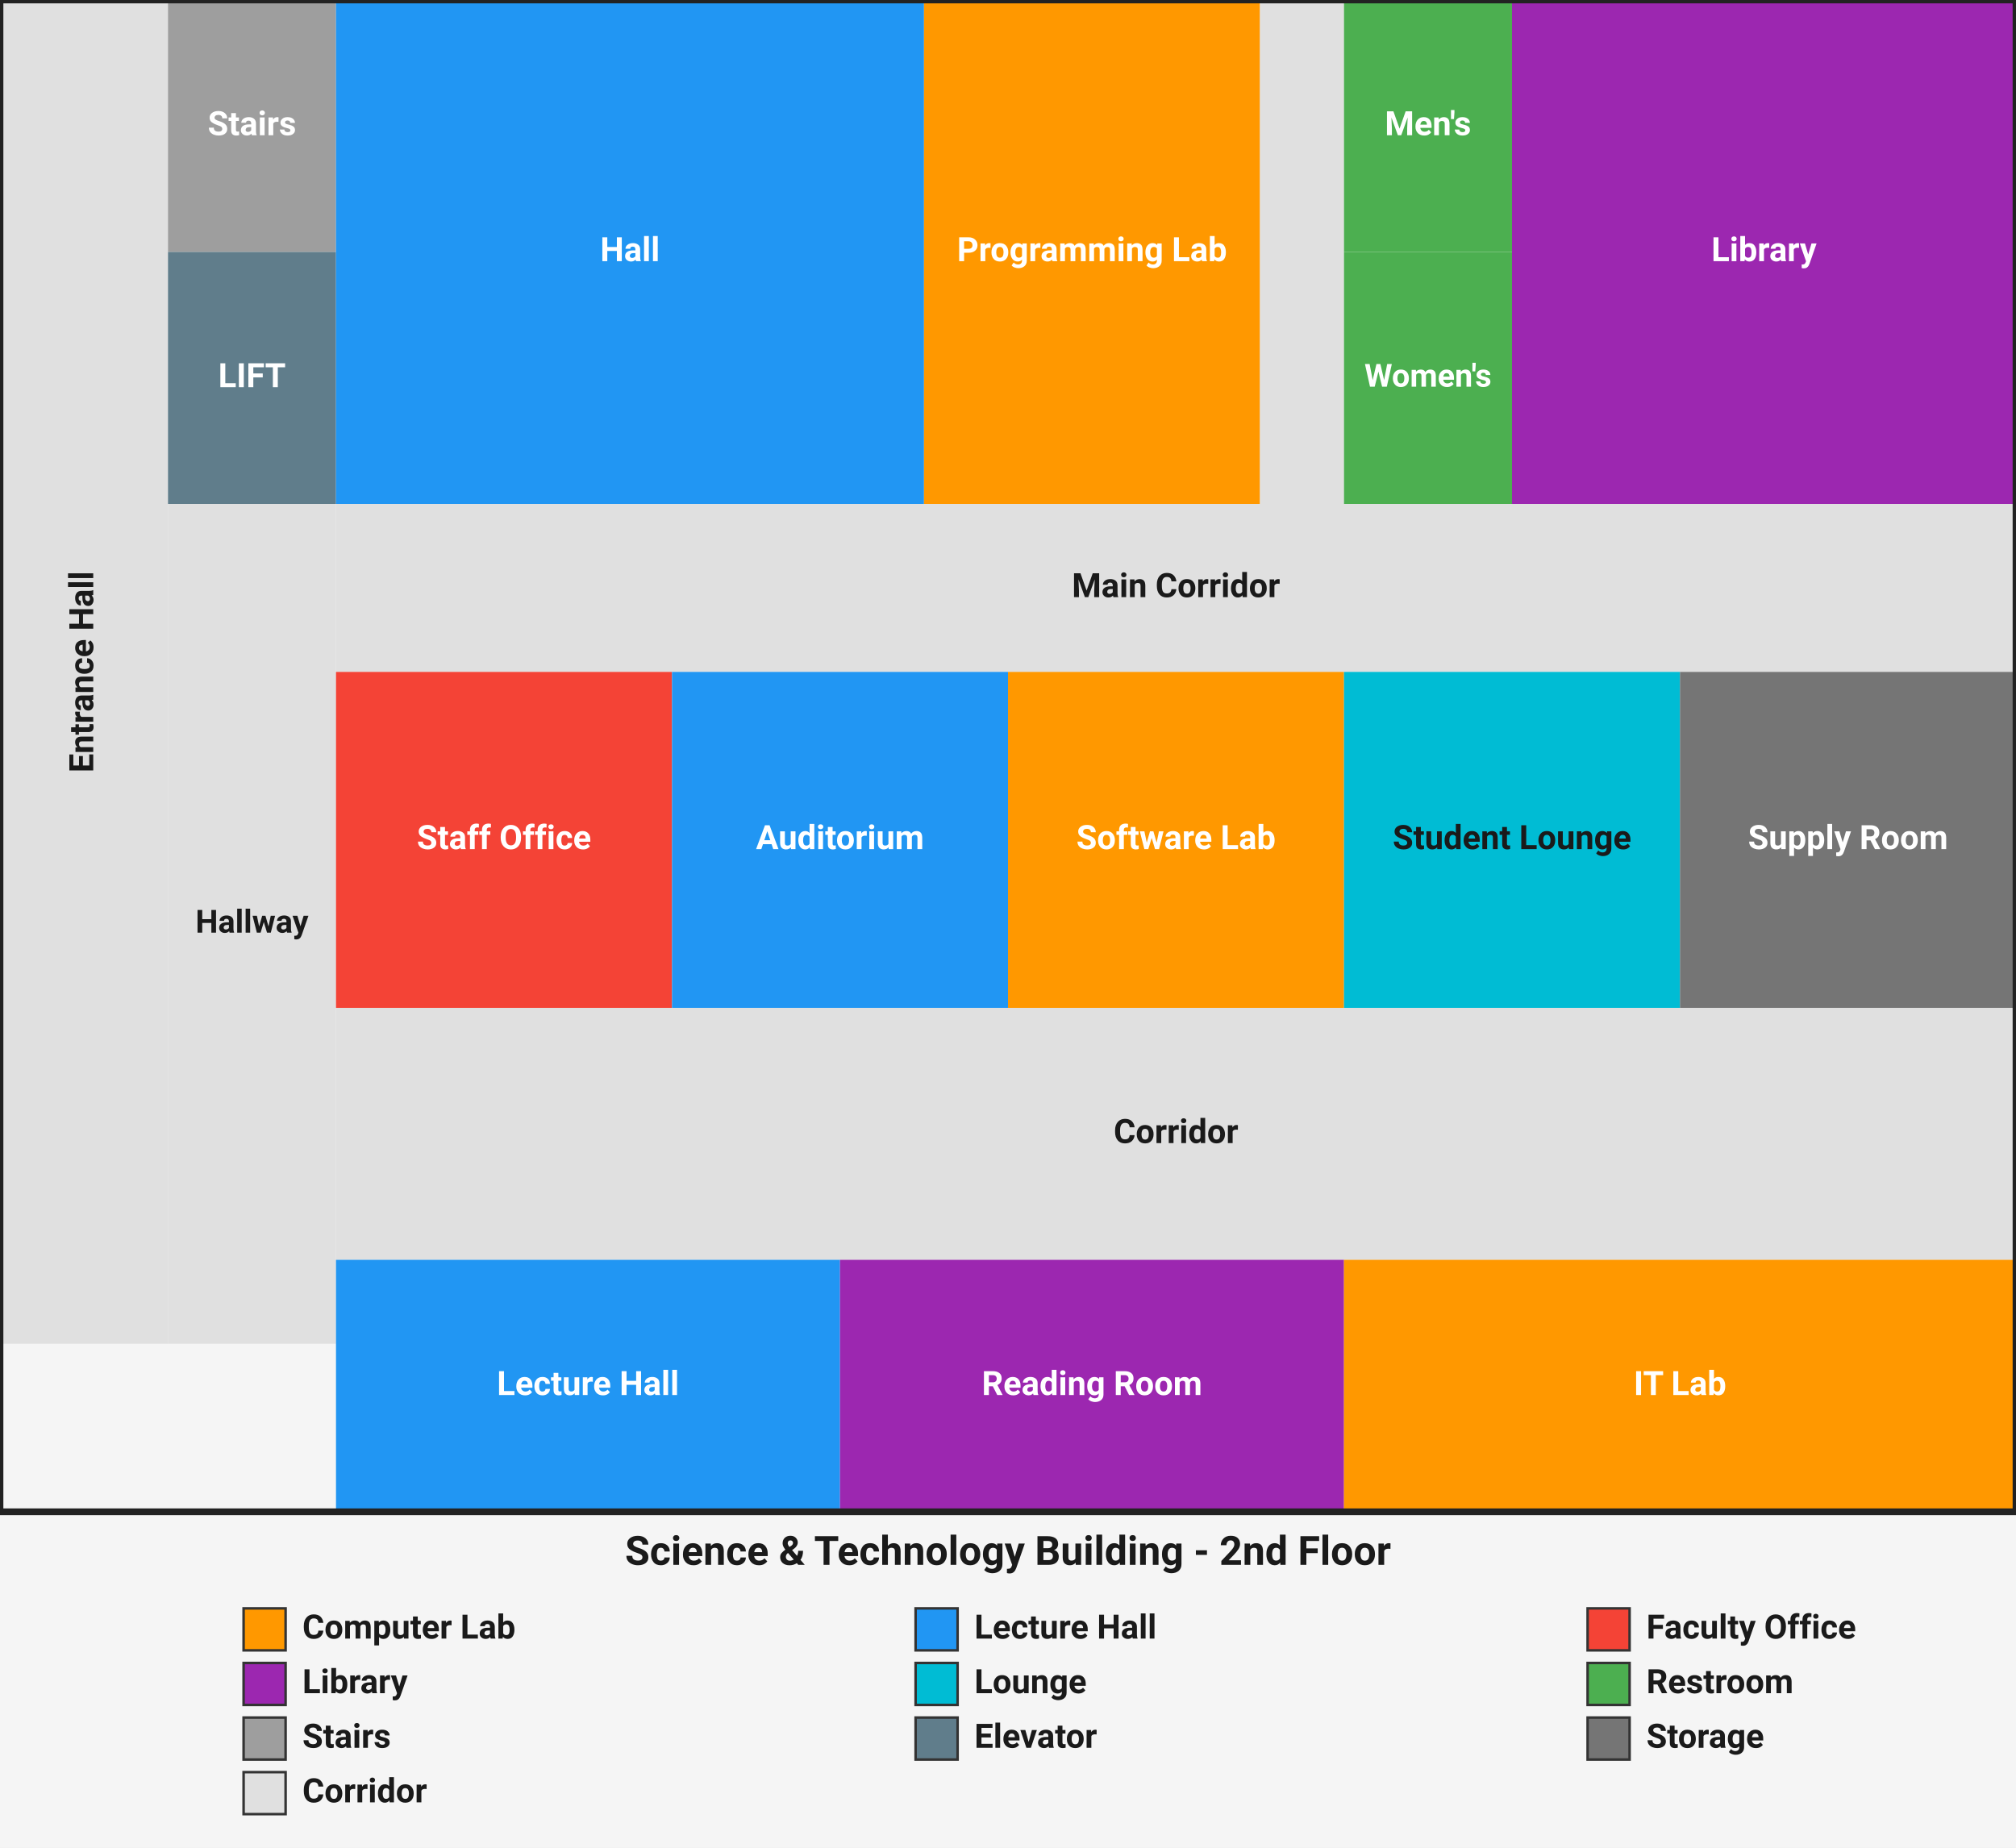
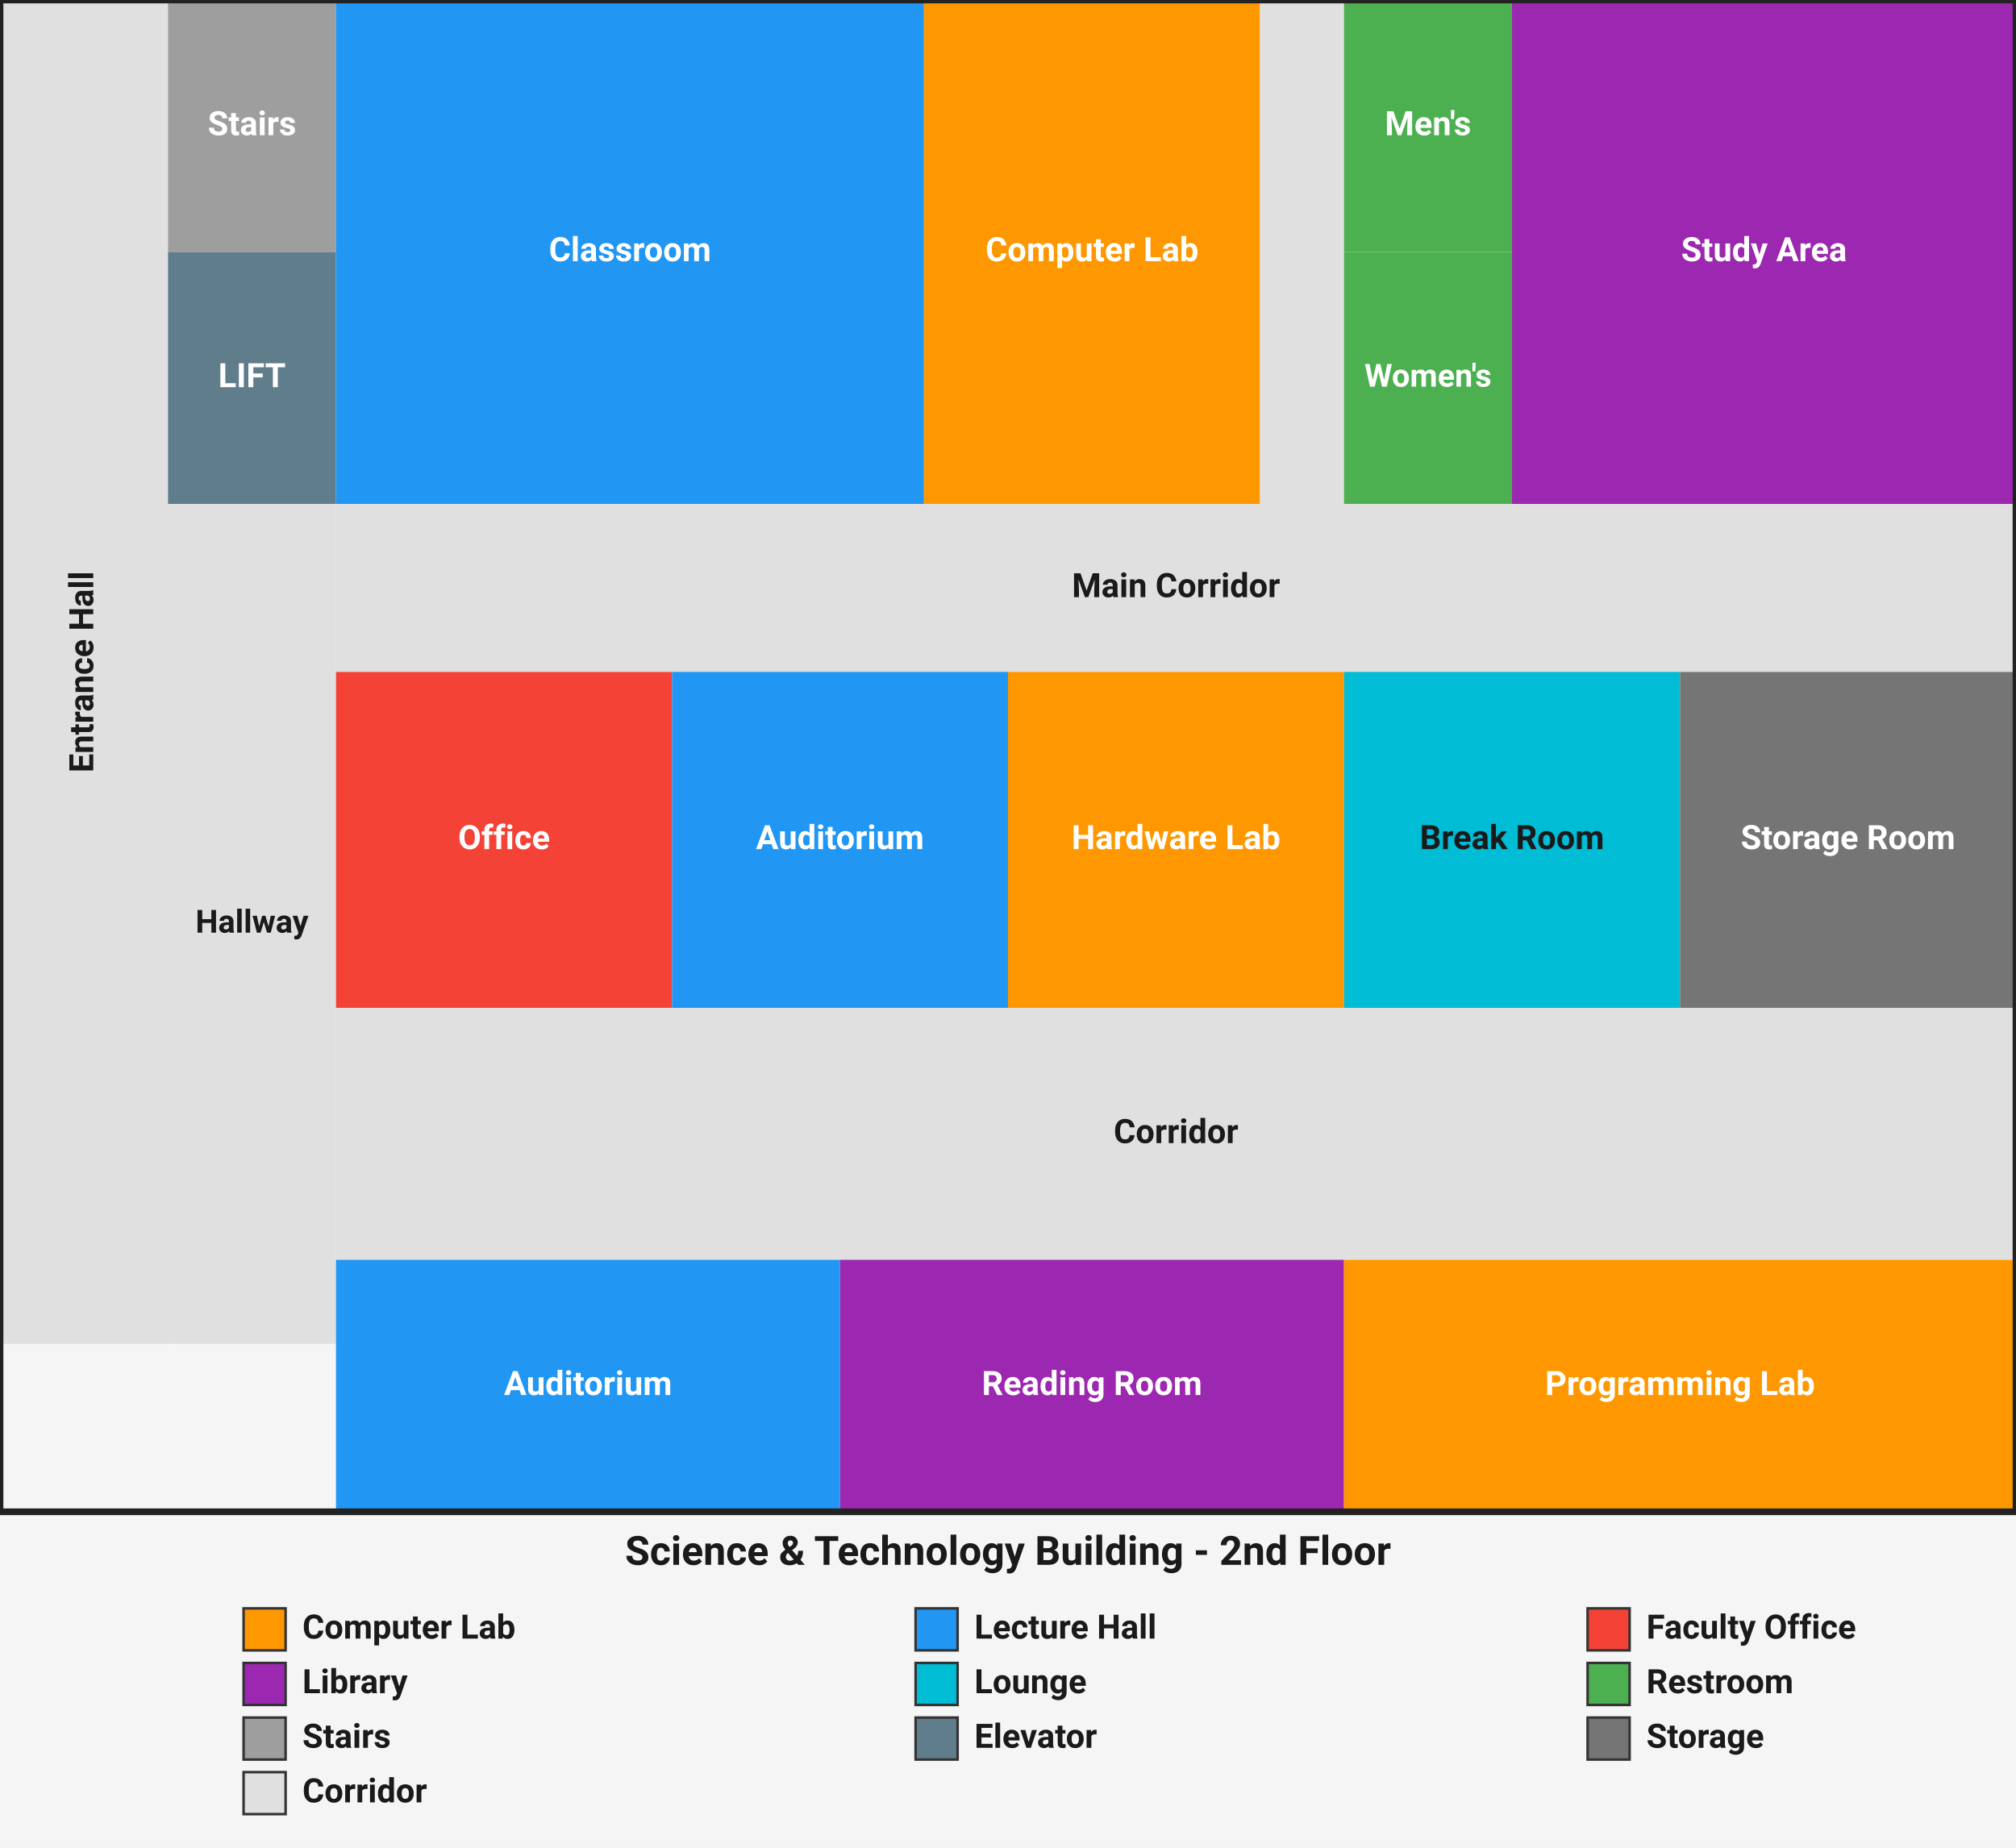
<svg xmlns="http://www.w3.org/2000/svg" viewBox="0 0 2400 2200" width="2400" height="2200" style="display:block; max-width:100%; height:auto;">
  <defs>
    <style>
      text { 
        -webkit-font-smoothing: antialiased;
        -moz-osx-font-smoothing: grayscale;
      }
    </style>
  </defs>
  <rect x="0" y="0" width="2400" height="2200" fill="#f5f5f5" />
  <rect x="0" y="0" width="200" height="1600" fill="#E0E0E0" stroke="none" />
  <text x="100.0" y="800.0" font-family="Roboto,Segoe UI,Arial,sans-serif" font-size="40" font-weight="600" fill="#1a1a1a" text-anchor="middle" dominant-baseline="middle" transform="rotate(-90 100.0 800.0)">
              Entrance Hall
            </text>
  <rect x="200" y="0" width="200" height="300" fill="#9E9E9E" stroke="none" />
  <text x="300.0" y="150.0" font-family="Roboto,Segoe UI,Arial,sans-serif" font-size="40" font-weight="600" fill="white" text-anchor="middle" dominant-baseline="middle">
              Stairs
            </text>
  <rect x="200" y="300" width="200" height="300" fill="#607D8B" stroke="none" />
  <text x="300.0" y="450.0" font-family="Roboto,Segoe UI,Arial,sans-serif" font-size="40" font-weight="600" fill="white" text-anchor="middle" dominant-baseline="middle">
              LIFT
            </text>
  <rect x="200" y="600" width="200" height="1000" fill="#E0E0E0" stroke="none" />
  <text x="300.0" y="1100.0" font-family="Roboto,Segoe UI,Arial,sans-serif" font-size="38" font-weight="600" fill="#1a1a1a" text-anchor="middle" dominant-baseline="middle">
              Hallway
            </text>
  <rect x="400" y="0" width="700" height="600" fill="#2196F3" stroke="none" />
  <text x="750.0" y="300.0" font-family="Roboto,Segoe UI,Arial,sans-serif" font-size="40" font-weight="600" fill="white" text-anchor="middle" dominant-baseline="middle">
-               Hall
+               Classroom
            </text>
  <rect x="1100" y="0" width="400" height="600" fill="#FF9800" stroke="none" />
  <text x="1300.0" y="300.0" font-family="Roboto,Segoe UI,Arial,sans-serif" font-size="40" font-weight="600" fill="white" text-anchor="middle" dominant-baseline="middle">
-               Programming Lab
+               Computer Lab
            </text>
  <rect x="1500" y="0" width="100" height="600" fill="#E0E0E0" stroke="none" />
  <rect x="1600" y="0" width="200" height="300" fill="#4CAF50" stroke="none" />
  <text x="1700.0" y="150.0" font-family="Roboto,Segoe UI,Arial,sans-serif" font-size="40" font-weight="600" fill="white" text-anchor="middle" dominant-baseline="middle">
              Men's
            </text>
  <rect x="1600" y="300" width="200" height="300" fill="#4CAF50" stroke="none" />
  <text x="1700.0" y="450.0" font-family="Roboto,Segoe UI,Arial,sans-serif" font-size="38" font-weight="600" fill="white" text-anchor="middle" dominant-baseline="middle">
              Women's
            </text>
  <rect x="1800" y="0" width="600" height="600" fill="#9C27B0" stroke="none" />
  <text x="2100.0" y="300.0" font-family="Roboto,Segoe UI,Arial,sans-serif" font-size="40" font-weight="600" fill="white" text-anchor="middle" dominant-baseline="middle">
-               Library
+               Study Area
            </text>
  <rect x="400" y="600" width="2000" height="200" fill="#E0E0E0" stroke="none" />
  <text x="1400.0" y="700.0" font-family="Roboto,Segoe UI,Arial,sans-serif" font-size="40" font-weight="600" fill="#1a1a1a" text-anchor="middle" dominant-baseline="middle">
              Main Corridor
            </text>
  <rect x="400" y="800" width="400" height="400" fill="#F44336" stroke="none" />
  <text x="600.0" y="1000.0" font-family="Roboto,Segoe UI,Arial,sans-serif" font-size="40" font-weight="600" fill="white" text-anchor="middle" dominant-baseline="middle">
-               Staff Office
+               Office
            </text>
  <rect x="800" y="800" width="400" height="400" fill="#2196F3" stroke="none" />
  <text x="1000.0" y="1000.0" font-family="Roboto,Segoe UI,Arial,sans-serif" font-size="40" font-weight="600" fill="white" text-anchor="middle" dominant-baseline="middle">
              Auditorium
            </text>
  <rect x="1200" y="800" width="400" height="400" fill="#FF9800" stroke="none" />
  <text x="1400.0" y="1000.0" font-family="Roboto,Segoe UI,Arial,sans-serif" font-size="40" font-weight="600" fill="white" text-anchor="middle" dominant-baseline="middle">
-               Software Lab
+               Hardware Lab
            </text>
  <rect x="1600" y="800" width="400" height="400" fill="#00BCD4" stroke="none" />
  <text x="1800.0" y="1000.0" font-family="Roboto,Segoe UI,Arial,sans-serif" font-size="40" font-weight="600" fill="#1a1a1a" text-anchor="middle" dominant-baseline="middle">
-               Student Lounge
+               Break Room
            </text>
  <rect x="2000" y="800" width="400" height="400" fill="#757575" stroke="none" />
  <text x="2200.0" y="1000.0" font-family="Roboto,Segoe UI,Arial,sans-serif" font-size="40" font-weight="600" fill="white" text-anchor="middle" dominant-baseline="middle">
-               Supply Room
+               Storage Room
            </text>
  <rect x="400" y="1200" width="2000" height="300" fill="#E0E0E0" stroke="none" />
  <text x="1400.0" y="1350.0" font-family="Roboto,Segoe UI,Arial,sans-serif" font-size="40" font-weight="600" fill="#1a1a1a" text-anchor="middle" dominant-baseline="middle">
              Corridor
            </text>
  <rect x="400" y="1500" width="600" height="300" fill="#2196F3" stroke="none" />
  <text x="700.0" y="1650.0" font-family="Roboto,Segoe UI,Arial,sans-serif" font-size="40" font-weight="600" fill="white" text-anchor="middle" dominant-baseline="middle">
-               Lecture Hall
+               Auditorium
            </text>
  <rect x="1000" y="1500" width="600" height="300" fill="#9C27B0" stroke="none" />
  <text x="1300.0" y="1650.0" font-family="Roboto,Segoe UI,Arial,sans-serif" font-size="40" font-weight="600" fill="white" text-anchor="middle" dominant-baseline="middle">
              Reading Room
            </text>
  <rect x="1600" y="1500" width="800" height="300" fill="#FF9800" stroke="none" />
  <text x="2000.0" y="1650.0" font-family="Roboto,Segoe UI,Arial,sans-serif" font-size="40" font-weight="600" fill="white" text-anchor="middle" dominant-baseline="middle">
-               IT Lab
+               Programming Lab
            </text>
  <rect x="0" y="0" width="2400" height="1800" fill="none" stroke="#222" stroke-width="8" />
  <text x="1200.0" y="1850" font-family="Roboto,Segoe UI,Arial,sans-serif" font-size="48" font-weight="700" fill="#1a1a1a" text-anchor="middle" dominant-baseline="middle">
          Science &amp; Technology Building - 2nd Floor
        </text>
  <rect x="290.0" y="1915.0" width="50" height="50" fill="#FF9800" stroke="#333" stroke-width="3" />
  <text x="360.0" y="1940" font-family="Roboto,Segoe UI,Arial,sans-serif" font-size="40" font-weight="700" fill="#1a1a1a" text-anchor="start" dominant-baseline="middle">
          Computer Lab
        </text>
  <rect x="1090.0" y="1915.0" width="50" height="50" fill="#2196F3" stroke="#333" stroke-width="3" />
  <text x="1160.0" y="1940" font-family="Roboto,Segoe UI,Arial,sans-serif" font-size="40" font-weight="700" fill="#1a1a1a" text-anchor="start" dominant-baseline="middle">
          Lecture Hall
        </text>
  <rect x="1890.0" y="1915.0" width="50" height="50" fill="#F44336" stroke="#333" stroke-width="3" />
  <text x="1960.0" y="1940" font-family="Roboto,Segoe UI,Arial,sans-serif" font-size="40" font-weight="700" fill="#1a1a1a" text-anchor="start" dominant-baseline="middle">
          Faculty Office
        </text>
  <rect x="290.0" y="1980.0" width="50" height="50" fill="#9C27B0" stroke="#333" stroke-width="3" />
  <text x="360.0" y="2005" font-family="Roboto,Segoe UI,Arial,sans-serif" font-size="40" font-weight="700" fill="#1a1a1a" text-anchor="start" dominant-baseline="middle">
          Library
        </text>
  <rect x="1090.0" y="1980.0" width="50" height="50" fill="#00BCD4" stroke="#333" stroke-width="3" />
  <text x="1160.0" y="2005" font-family="Roboto,Segoe UI,Arial,sans-serif" font-size="40" font-weight="700" fill="#1a1a1a" text-anchor="start" dominant-baseline="middle">
          Lounge
        </text>
  <rect x="1890.0" y="1980.0" width="50" height="50" fill="#4CAF50" stroke="#333" stroke-width="3" />
  <text x="1960.0" y="2005" font-family="Roboto,Segoe UI,Arial,sans-serif" font-size="40" font-weight="700" fill="#1a1a1a" text-anchor="start" dominant-baseline="middle">
          Restroom
        </text>
  <rect x="290.0" y="2045.0" width="50" height="50" fill="#9E9E9E" stroke="#333" stroke-width="3" />
  <text x="360.0" y="2070" font-family="Roboto,Segoe UI,Arial,sans-serif" font-size="40" font-weight="700" fill="#1a1a1a" text-anchor="start" dominant-baseline="middle">
          Stairs
        </text>
  <rect x="1090.0" y="2045.0" width="50" height="50" fill="#607D8B" stroke="#333" stroke-width="3" />
  <text x="1160.0" y="2070" font-family="Roboto,Segoe UI,Arial,sans-serif" font-size="40" font-weight="700" fill="#1a1a1a" text-anchor="start" dominant-baseline="middle">
          Elevator
        </text>
  <rect x="1890.0" y="2045.0" width="50" height="50" fill="#757575" stroke="#333" stroke-width="3" />
  <text x="1960.0" y="2070" font-family="Roboto,Segoe UI,Arial,sans-serif" font-size="40" font-weight="700" fill="#1a1a1a" text-anchor="start" dominant-baseline="middle">
          Storage
        </text>
  <rect x="290.0" y="2110.0" width="50" height="50" fill="#E0E0E0" stroke="#333" stroke-width="3" />
  <text x="360.0" y="2135" font-family="Roboto,Segoe UI,Arial,sans-serif" font-size="40" font-weight="700" fill="#1a1a1a" text-anchor="start" dominant-baseline="middle">
          Corridor
        </text>
</svg>
